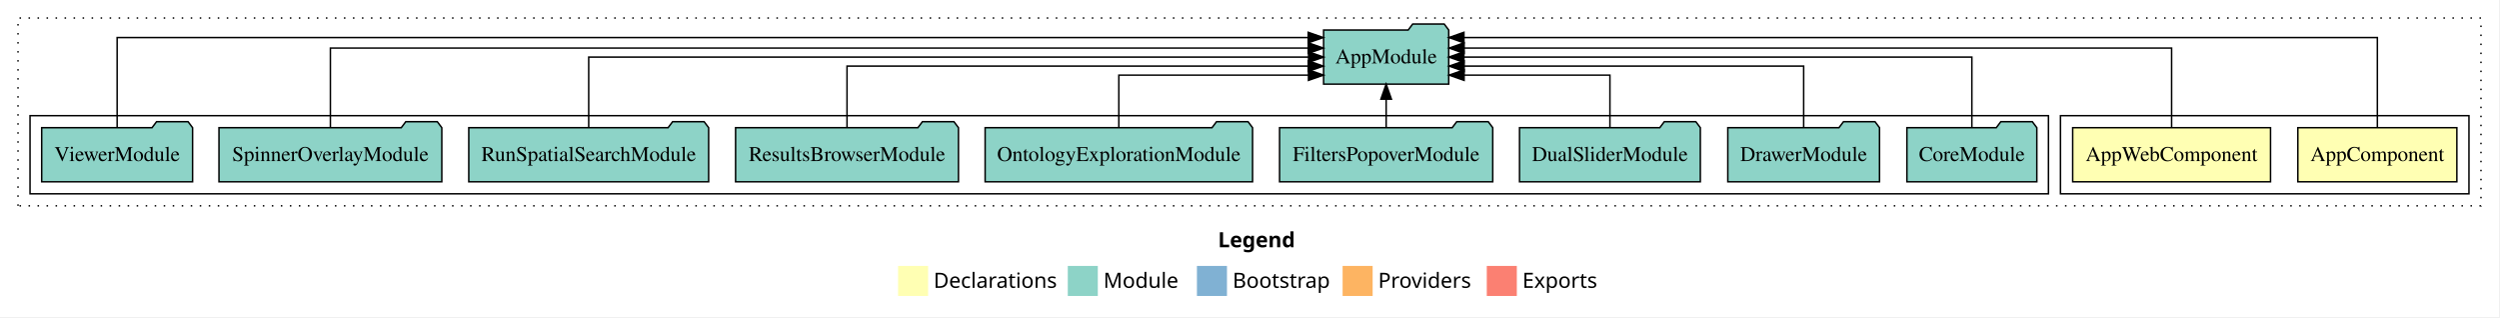
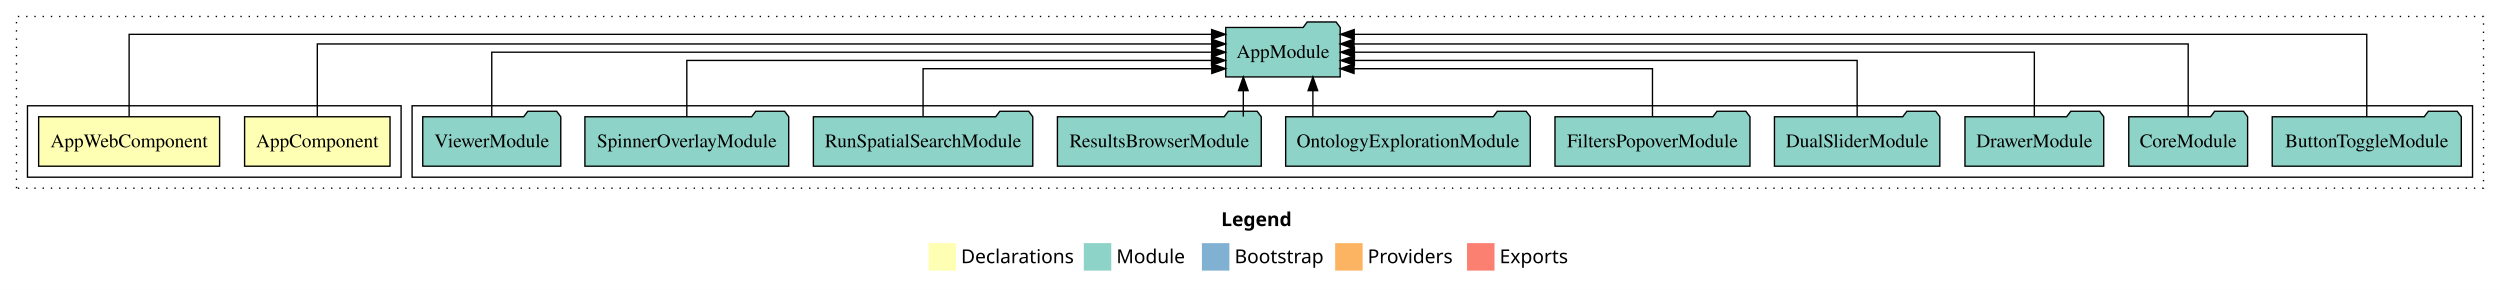
- <svg xmlns="http://www.w3.org/2000/svg" width="1664pt" height="211pt" viewBox="0.00 0.00 1664.00 211.00">
+ <svg xmlns="http://www.w3.org/2000/svg" width="1820pt" height="211pt" viewBox="0.00 0.00 1820.00 211.00">
  <g id="graph0" class="graph" transform="scale(1 1) rotate(0) translate(4 207)">
-     <polygon fill="white" stroke="transparent" points="-4,4 -4,-207 1660,-207 1660,4 -4,4" />
-     <text text-anchor="start" x="807.01" y="-42.4" font-family="Times-12" font-weight="bold" font-size="14.00">Legend</text>
-     <polygon fill="#ffffb3" stroke="transparent" points="594,-10 594,-30 614,-30 614,-10 594,-10" />
-     <text text-anchor="start" x="617.63" y="-15.4" font-family="Times-12" font-size="14.00">  Declarations</text>
-     <polygon fill="#8dd3c7" stroke="transparent" points="707,-10 707,-30 727,-30 727,-10 707,-10" />
-     <text text-anchor="start" x="730.73" y="-15.4" font-family="Times-12" font-size="14.00">  Module</text>
-     <polygon fill="#80b1d3" stroke="transparent" points="793,-10 793,-30 813,-30 813,-10 793,-10" />
-     <text text-anchor="start" x="816.78" y="-15.4" font-family="Times-12" font-size="14.00">  Bootstrap</text>
-     <polygon fill="#fdb462" stroke="transparent" points="890,-10 890,-30 910,-30 910,-10 890,-10" />
-     <text text-anchor="start" x="913.67" y="-15.4" font-family="Times-12" font-size="14.00">  Providers</text>
-     <polygon fill="#fb8072" stroke="transparent" points="986,-10 986,-30 1006,-30 1006,-10 986,-10" />
-     <text text-anchor="start" x="1009.73" y="-15.4" font-family="Times-12" font-size="14.00">  Exports</text>
+     <polygon fill="white" stroke="transparent" points="-4,4 -4,-207 1816,-207 1816,4 -4,4" />
+     <text text-anchor="start" x="885.01" y="-42.4" font-family="Times-12" font-weight="bold" font-size="14.00">Legend</text>
+     <polygon fill="#ffffb3" stroke="transparent" points="672,-10 672,-30 692,-30 692,-10 672,-10" />
+     <text text-anchor="start" x="695.63" y="-15.4" font-family="Times-12" font-size="14.00">  Declarations</text>
+     <polygon fill="#8dd3c7" stroke="transparent" points="785,-10 785,-30 805,-30 805,-10 785,-10" />
+     <text text-anchor="start" x="808.73" y="-15.4" font-family="Times-12" font-size="14.00">  Module</text>
+     <polygon fill="#80b1d3" stroke="transparent" points="871,-10 871,-30 891,-30 891,-10 871,-10" />
+     <text text-anchor="start" x="894.78" y="-15.4" font-family="Times-12" font-size="14.00">  Bootstrap</text>
+     <polygon fill="#fdb462" stroke="transparent" points="968,-10 968,-30 988,-30 988,-10 968,-10" />
+     <text text-anchor="start" x="991.67" y="-15.4" font-family="Times-12" font-size="14.00">  Providers</text>
+     <polygon fill="#fb8072" stroke="transparent" points="1064,-10 1064,-30 1084,-30 1084,-10 1064,-10" />
+     <text text-anchor="start" x="1087.73" y="-15.4" font-family="Times-12" font-size="14.00">  Exports</text>
    <g id="clust1" class="cluster">
-       <polygon fill="none" stroke="black" stroke-dasharray="1,5" points="8,-70 8,-195 1648,-195 1648,-70 8,-70" />
+       <polygon fill="none" stroke="black" stroke-dasharray="1,5" points="8,-70 8,-195 1804,-195 1804,-70 8,-70" />
+     </g>
+     <g id="clust5" class="cluster">
+       <polygon fill="none" stroke="black" points="296,-78 296,-130 1796,-130 1796,-78 296,-78" />
    </g>
    <g id="clust2" class="cluster">
-       <polygon fill="none" stroke="black" points="1368,-78 1368,-130 1640,-130 1640,-78 1368,-78" />
-     </g>
-     <g id="clust5" class="cluster">
-       <polygon fill="none" stroke="black" points="16,-78 16,-130 1360,-130 1360,-78 16,-78" />
+       <polygon fill="none" stroke="black" points="16,-78 16,-130 288,-130 288,-78 16,-78" />
    </g>
    <g id="node1" class="node">
-       <polygon fill="#ffffb3" stroke="black" points="1631.94,-122 1526.06,-122 1526.06,-86 1631.94,-86 1631.94,-122" />
-       <text text-anchor="middle" x="1579" y="-99.8" font-family="Times,serif" font-size="14.00">AppComponent</text>
+       <polygon fill="#ffffb3" stroke="black" points="279.94,-122 174.06,-122 174.06,-86 279.94,-86 279.94,-122" />
+       <text text-anchor="middle" x="227" y="-99.8" font-family="Times,serif" font-size="14.00">AppComponent</text>
    </g>
    <g id="node3" class="node">
-       <polygon fill="#8dd3c7" stroke="black" points="960.66,-187 957.66,-191 936.66,-191 933.66,-187 877.34,-187 877.34,-151 960.66,-151 960.66,-187" />
-       <text text-anchor="middle" x="919" y="-164.8" font-family="Times,serif" font-size="14.00">AppModule</text>
+       <polygon fill="#8dd3c7" stroke="black" points="971.66,-187 968.66,-191 947.66,-191 944.66,-187 888.34,-187 888.34,-151 971.66,-151 971.66,-187" />
+       <text text-anchor="middle" x="930" y="-164.8" font-family="Times,serif" font-size="14.00">AppModule</text>
    </g>
    <g id="edge1" class="edge">
-       <path fill="none" stroke="black" d="M1579,-122.09C1579,-145.13 1579,-182 1579,-182 1579,-182 970.79,-182 970.79,-182" />
-       <polygon fill="black" stroke="black" points="970.79,-178.5 960.79,-182 970.79,-185.5 970.79,-178.5" />
+       <path fill="none" stroke="black" d="M227,-122.28C227,-143.32 227,-175 227,-175 227,-175 878.13,-175 878.13,-175" />
+       <polygon fill="black" stroke="black" points="878.13,-178.5 888.13,-175 878.13,-171.5 878.13,-178.5" />
    </g>
    <g id="node2" class="node">
-       <polygon fill="#ffffb3" stroke="black" points="1507.87,-122 1376.13,-122 1376.13,-86 1507.87,-86 1507.87,-122" />
-       <text text-anchor="middle" x="1442" y="-99.8" font-family="Times,serif" font-size="14.00">AppWebComponent</text>
+       <polygon fill="#ffffb3" stroke="black" points="155.87,-122 24.13,-122 24.13,-86 155.87,-86 155.87,-122" />
+       <text text-anchor="middle" x="90" y="-99.8" font-family="Times,serif" font-size="14.00">AppWebComponent</text>
    </g>
    <g id="edge2" class="edge">
-       <path fill="none" stroke="black" d="M1442,-122.28C1442,-143.32 1442,-175 1442,-175 1442,-175 970.92,-175 970.92,-175" />
-       <polygon fill="black" stroke="black" points="970.92,-171.5 960.92,-175 970.92,-178.5 970.92,-171.5" />
+       <path fill="none" stroke="black" d="M90,-122.09C90,-145.13 90,-182 90,-182 90,-182 878.06,-182 878.06,-182" />
+       <polygon fill="black" stroke="black" points="878.06,-185.5 888.06,-182 878.06,-178.5 878.06,-185.5" />
    </g>
    <g id="node4" class="node">
-       <polygon fill="#8dd3c7" stroke="black" points="1352.26,-122 1349.26,-126 1328.26,-126 1325.26,-122 1265.74,-122 1265.74,-86 1352.26,-86 1352.26,-122" />
-       <text text-anchor="middle" x="1309" y="-99.8" font-family="Times,serif" font-size="14.00">CoreModule</text>
+       <polygon fill="#8dd3c7" stroke="black" points="1787.83,-122 1784.83,-126 1763.83,-126 1760.83,-122 1650.17,-122 1650.17,-86 1787.83,-86 1787.83,-122" />
+       <text text-anchor="middle" x="1719" y="-99.8" font-family="Times,serif" font-size="14.00">ButtonToggleModule</text>
    </g>
    <g id="edge3" class="edge">
-       <path fill="none" stroke="black" d="M1309,-122.11C1309,-141.34 1309,-169 1309,-169 1309,-169 970.74,-169 970.74,-169" />
-       <polygon fill="black" stroke="black" points="970.74,-165.5 960.74,-169 970.74,-172.5 970.74,-165.5" />
+       <path fill="none" stroke="black" d="M1719,-122.09C1719,-145.13 1719,-182 1719,-182 1719,-182 981.86,-182 981.86,-182" />
+       <polygon fill="black" stroke="black" points="981.86,-178.5 971.86,-182 981.86,-185.5 981.86,-178.5" />
    </g>
    <g id="node5" class="node">
-       <polygon fill="#8dd3c7" stroke="black" points="1247.51,-122 1244.51,-126 1223.51,-126 1220.51,-122 1146.49,-122 1146.49,-86 1247.51,-86 1247.51,-122" />
-       <text text-anchor="middle" x="1197" y="-99.8" font-family="Times,serif" font-size="14.00">DrawerModule</text>
+       <polygon fill="#8dd3c7" stroke="black" points="1632.26,-122 1629.26,-126 1608.26,-126 1605.26,-122 1545.74,-122 1545.74,-86 1632.26,-86 1632.26,-122" />
+       <text text-anchor="middle" x="1589" y="-99.8" font-family="Times,serif" font-size="14.00">CoreModule</text>
    </g>
    <g id="edge4" class="edge">
-       <path fill="none" stroke="black" d="M1197,-122.02C1197,-139.37 1197,-163 1197,-163 1197,-163 970.92,-163 970.92,-163" />
-       <polygon fill="black" stroke="black" points="970.92,-159.5 960.92,-163 970.92,-166.5 970.92,-159.5" />
+       <path fill="none" stroke="black" d="M1589,-122.28C1589,-143.32 1589,-175 1589,-175 1589,-175 981.72,-175 981.72,-175" />
+       <polygon fill="black" stroke="black" points="981.72,-171.5 971.72,-175 981.72,-178.5 981.72,-171.5" />
    </g>
    <g id="node6" class="node">
-       <polygon fill="#8dd3c7" stroke="black" points="1128.2,-122 1125.2,-126 1104.2,-126 1101.2,-122 1007.8,-122 1007.8,-86 1128.2,-86 1128.2,-122" />
-       <text text-anchor="middle" x="1068" y="-99.8" font-family="Times,serif" font-size="14.00">DualSliderModule</text>
+       <polygon fill="#8dd3c7" stroke="black" points="1527.51,-122 1524.51,-126 1503.51,-126 1500.51,-122 1426.49,-122 1426.49,-86 1527.51,-86 1527.51,-122" />
+       <text text-anchor="middle" x="1477" y="-99.8" font-family="Times,serif" font-size="14.00">DrawerModule</text>
    </g>
    <g id="edge5" class="edge">
-       <path fill="none" stroke="black" d="M1068,-122.24C1068,-137.57 1068,-157 1068,-157 1068,-157 970.9,-157 970.9,-157" />
-       <polygon fill="black" stroke="black" points="970.9,-153.5 960.9,-157 970.9,-160.5 970.9,-153.5" />
+       <path fill="none" stroke="black" d="M1477,-122.11C1477,-141.34 1477,-169 1477,-169 1477,-169 982.01,-169 982.01,-169" />
+       <polygon fill="black" stroke="black" points="982.01,-165.5 972.01,-169 982.01,-172.5 982.01,-165.5" />
    </g>
    <g id="node7" class="node">
-       <polygon fill="#8dd3c7" stroke="black" points="989.98,-122 986.98,-126 965.98,-126 962.98,-122 848.02,-122 848.02,-86 989.98,-86 989.98,-122" />
-       <text text-anchor="middle" x="919" y="-99.8" font-family="Times,serif" font-size="14.00">FiltersPopoverModule</text>
+       <polygon fill="#8dd3c7" stroke="black" points="1408.2,-122 1405.2,-126 1384.2,-126 1381.2,-122 1287.8,-122 1287.8,-86 1408.2,-86 1408.2,-122" />
+       <text text-anchor="middle" x="1348" y="-99.8" font-family="Times,serif" font-size="14.00">DualSliderModule</text>
    </g>
    <g id="edge6" class="edge">
-       <path fill="none" stroke="black" d="M919,-122.11C919,-122.11 919,-140.99 919,-140.99" />
-       <polygon fill="black" stroke="black" points="915.5,-140.99 919,-150.99 922.5,-140.99 915.5,-140.99" />
+       <path fill="none" stroke="black" d="M1348,-122.02C1348,-139.37 1348,-163 1348,-163 1348,-163 981.99,-163 981.99,-163" />
+       <polygon fill="black" stroke="black" points="981.99,-159.5 971.99,-163 981.99,-166.5 981.99,-159.5" />
    </g>
    <g id="node8" class="node">
-       <polygon fill="#8dd3c7" stroke="black" points="830.04,-122 827.04,-126 806.04,-126 803.04,-122 651.96,-122 651.96,-86 830.04,-86 830.04,-122" />
-       <text text-anchor="middle" x="741" y="-99.8" font-family="Times,serif" font-size="14.00">OntologyExplorationModule</text>
+       <polygon fill="#8dd3c7" stroke="black" points="1269.98,-122 1266.98,-126 1245.98,-126 1242.98,-122 1128.02,-122 1128.02,-86 1269.98,-86 1269.98,-122" />
+       <text text-anchor="middle" x="1199" y="-99.8" font-family="Times,serif" font-size="14.00">FiltersPopoverModule</text>
    </g>
    <g id="edge7" class="edge">
-       <path fill="none" stroke="black" d="M741,-122.24C741,-137.57 741,-157 741,-157 741,-157 867.27,-157 867.27,-157" />
-       <polygon fill="black" stroke="black" points="867.27,-160.5 877.27,-157 867.27,-153.5 867.27,-160.5" />
+       <path fill="none" stroke="black" d="M1199,-122.24C1199,-137.57 1199,-157 1199,-157 1199,-157 981.74,-157 981.74,-157" />
+       <polygon fill="black" stroke="black" points="981.74,-153.5 971.74,-157 981.74,-160.5 981.74,-153.5" />
    </g>
    <g id="node9" class="node">
-       <polygon fill="#8dd3c7" stroke="black" points="634.2,-122 631.2,-126 610.2,-126 607.2,-122 485.8,-122 485.8,-86 634.2,-86 634.2,-122" />
-       <text text-anchor="middle" x="560" y="-99.8" font-family="Times,serif" font-size="14.00">ResultsBrowserModule</text>
+       <polygon fill="#8dd3c7" stroke="black" points="1110.04,-122 1107.04,-126 1086.04,-126 1083.04,-122 931.96,-122 931.96,-86 1110.04,-86 1110.04,-122" />
+       <text text-anchor="middle" x="1021" y="-99.8" font-family="Times,serif" font-size="14.00">OntologyExplorationModule</text>
    </g>
    <g id="edge8" class="edge">
-       <path fill="none" stroke="black" d="M560,-122.02C560,-139.37 560,-163 560,-163 560,-163 867.12,-163 867.12,-163" />
-       <polygon fill="black" stroke="black" points="867.12,-166.5 877.12,-163 867.12,-159.5 867.12,-166.5" />
+       <path fill="none" stroke="black" d="M951.78,-122.11C951.78,-122.11 951.78,-140.99 951.78,-140.99" />
+       <polygon fill="black" stroke="black" points="948.28,-140.99 951.78,-150.99 955.28,-140.99 948.28,-140.99" />
    </g>
    <g id="node10" class="node">
-       <polygon fill="#8dd3c7" stroke="black" points="467.86,-122 464.86,-126 443.86,-126 440.86,-122 308.14,-122 308.14,-86 467.86,-86 467.86,-122" />
-       <text text-anchor="middle" x="388" y="-99.8" font-family="Times,serif" font-size="14.00">RunSpatialSearchModule</text>
+       <polygon fill="#8dd3c7" stroke="black" points="914.2,-122 911.2,-126 890.2,-126 887.2,-122 765.8,-122 765.8,-86 914.2,-86 914.2,-122" />
+       <text text-anchor="middle" x="840" y="-99.8" font-family="Times,serif" font-size="14.00">ResultsBrowserModule</text>
    </g>
    <g id="edge9" class="edge">
-       <path fill="none" stroke="black" d="M388,-122.11C388,-141.34 388,-169 388,-169 388,-169 867.33,-169 867.33,-169" />
-       <polygon fill="black" stroke="black" points="867.33,-172.5 877.33,-169 867.33,-165.5 867.33,-172.5" />
+       <path fill="none" stroke="black" d="M901.13,-122.11C901.13,-122.11 901.13,-140.99 901.13,-140.99" />
+       <polygon fill="black" stroke="black" points="897.63,-140.99 901.13,-150.99 904.63,-140.99 897.63,-140.99" />
    </g>
    <g id="node11" class="node">
-       <polygon fill="#8dd3c7" stroke="black" points="290.19,-122 287.19,-126 266.19,-126 263.19,-122 141.81,-122 141.81,-86 290.19,-86 290.19,-122" />
-       <text text-anchor="middle" x="216" y="-99.8" font-family="Times,serif" font-size="14.00">SpinnerOverlayModule</text>
+       <polygon fill="#8dd3c7" stroke="black" points="747.86,-122 744.86,-126 723.86,-126 720.86,-122 588.14,-122 588.14,-86 747.86,-86 747.86,-122" />
+       <text text-anchor="middle" x="668" y="-99.8" font-family="Times,serif" font-size="14.00">RunSpatialSearchModule</text>
    </g>
    <g id="edge10" class="edge">
-       <path fill="none" stroke="black" d="M216,-122.28C216,-143.32 216,-175 216,-175 216,-175 867.13,-175 867.13,-175" />
-       <polygon fill="black" stroke="black" points="867.13,-178.5 877.13,-175 867.13,-171.5 867.13,-178.5" />
+       <path fill="none" stroke="black" d="M668,-122.24C668,-137.57 668,-157 668,-157 668,-157 878.2,-157 878.2,-157" />
+       <polygon fill="black" stroke="black" points="878.2,-160.5 888.2,-157 878.2,-153.5 878.2,-160.5" />
    </g>
    <g id="node12" class="node">
-       <polygon fill="#8dd3c7" stroke="black" points="124.24,-122 121.24,-126 100.24,-126 97.24,-122 23.76,-122 23.76,-86 124.24,-86 124.24,-122" />
-       <text text-anchor="middle" x="74" y="-99.8" font-family="Times,serif" font-size="14.00">ViewerModule</text>
+       <polygon fill="#8dd3c7" stroke="black" points="570.19,-122 567.19,-126 546.19,-126 543.19,-122 421.81,-122 421.81,-86 570.19,-86 570.19,-122" />
+       <text text-anchor="middle" x="496" y="-99.8" font-family="Times,serif" font-size="14.00">SpinnerOverlayModule</text>
    </g>
    <g id="edge11" class="edge">
-       <path fill="none" stroke="black" d="M74,-122.09C74,-145.13 74,-182 74,-182 74,-182 867.1,-182 867.1,-182" />
-       <polygon fill="black" stroke="black" points="867.1,-185.5 877.1,-182 867.1,-178.5 867.1,-185.5" />
+       <path fill="none" stroke="black" d="M496,-122.02C496,-139.37 496,-163 496,-163 496,-163 877.99,-163 877.99,-163" />
+       <polygon fill="black" stroke="black" points="877.99,-166.5 887.99,-163 877.99,-159.5 877.99,-166.5" />
+     </g>
+     <g id="node13" class="node">
+       <polygon fill="#8dd3c7" stroke="black" points="404.24,-122 401.24,-126 380.24,-126 377.24,-122 303.76,-122 303.76,-86 404.24,-86 404.24,-122" />
+       <text text-anchor="middle" x="354" y="-99.8" font-family="Times,serif" font-size="14.00">ViewerModule</text>
+     </g>
+     <g id="edge12" class="edge">
+       <path fill="none" stroke="black" d="M354,-122.11C354,-141.34 354,-169 354,-169 354,-169 878.11,-169 878.11,-169" />
+       <polygon fill="black" stroke="black" points="878.11,-172.5 888.11,-169 878.11,-165.5 878.11,-172.5" />
    </g>
  </g>
</svg>
